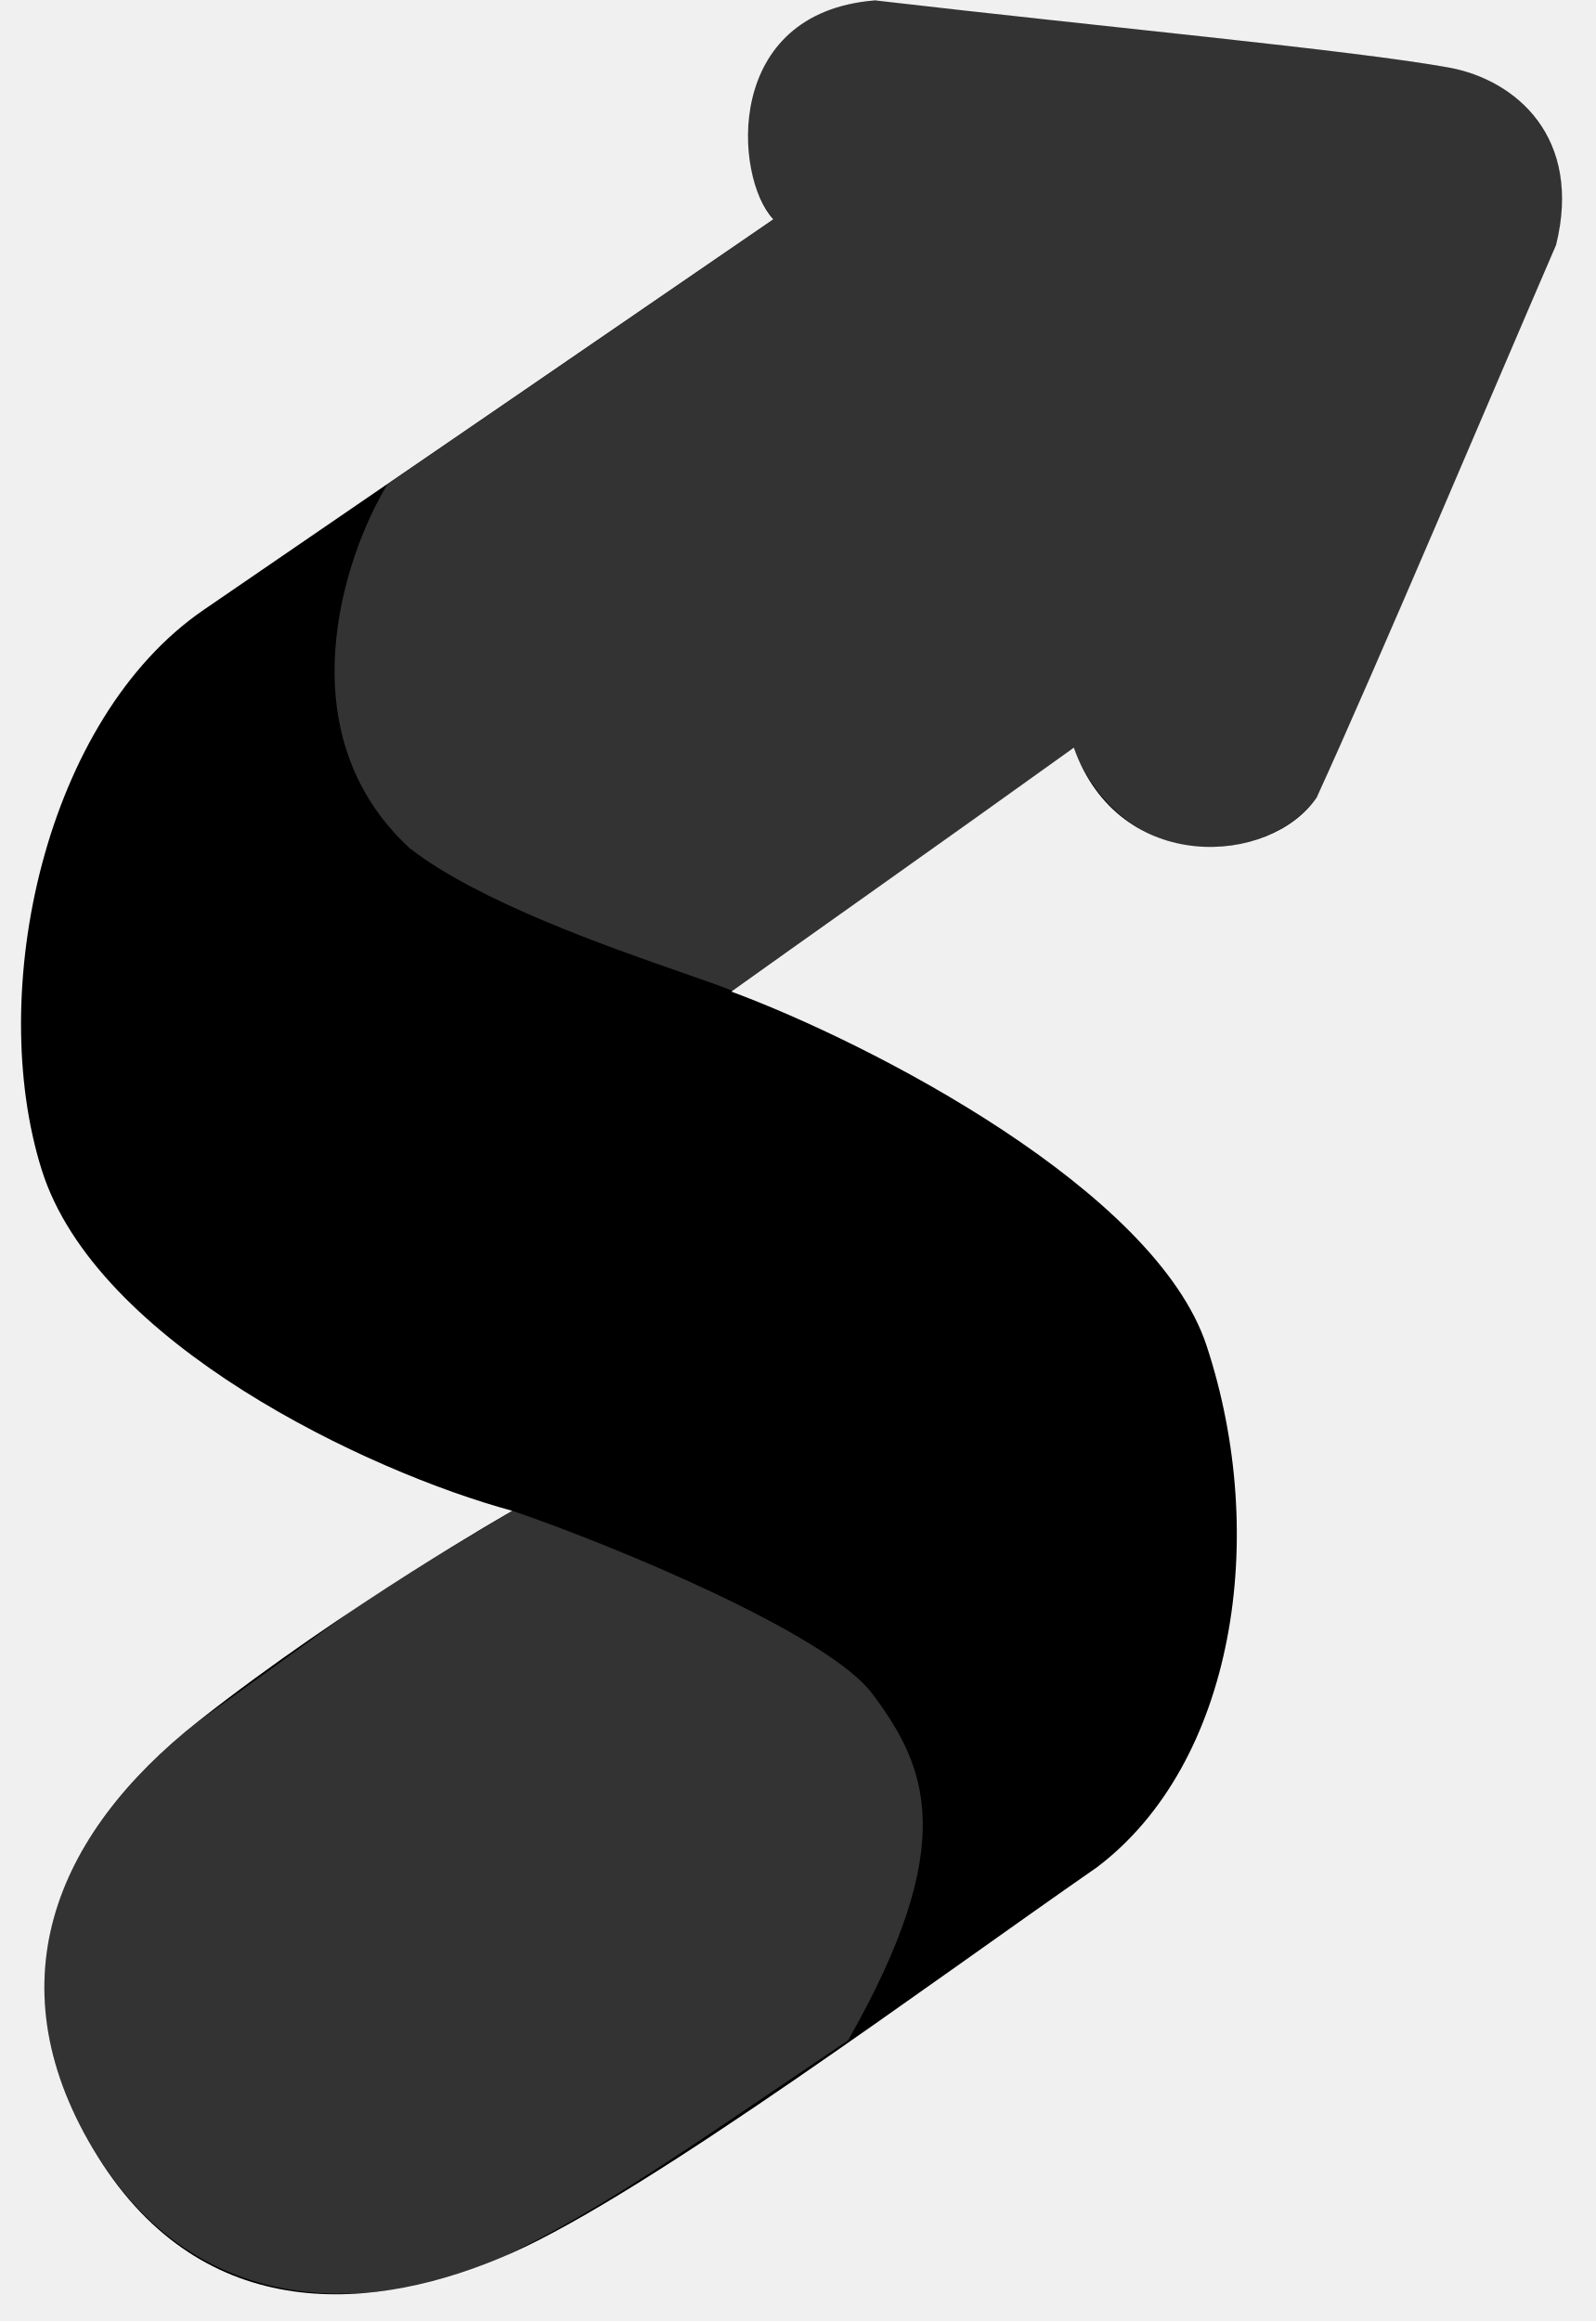
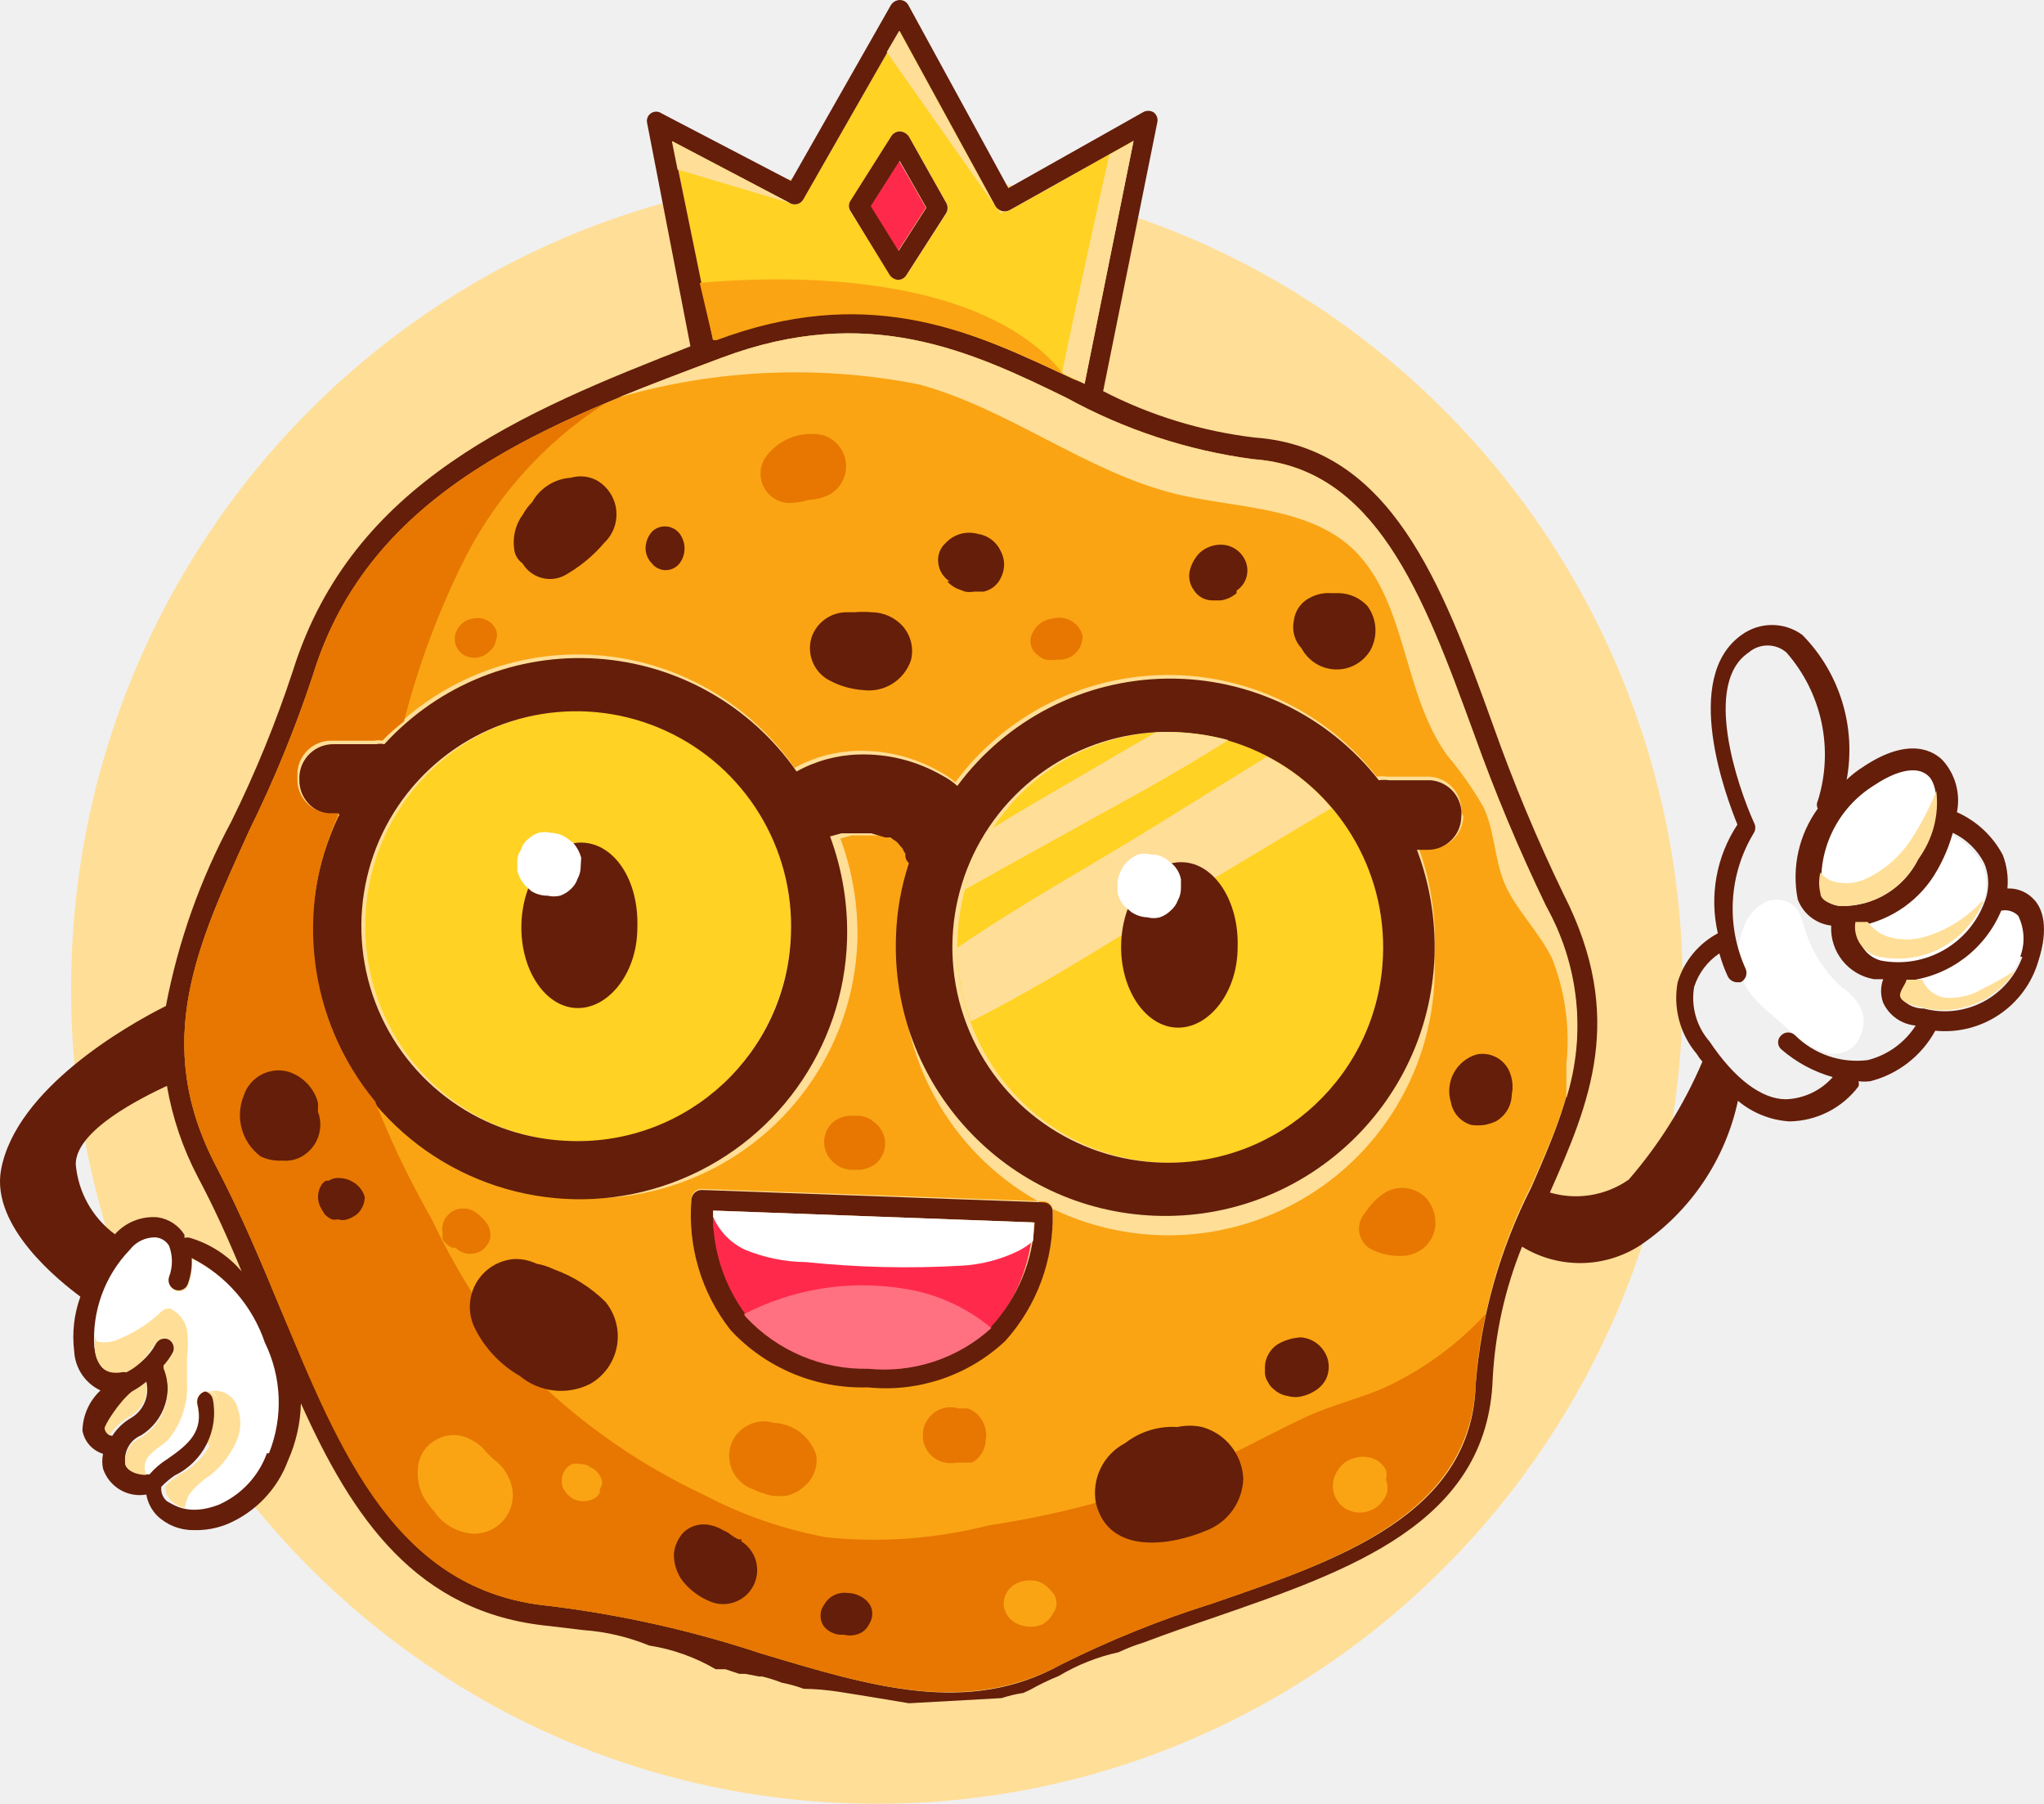
- <svg xmlns="http://www.w3.org/2000/svg" width="22" height="32" viewBox="0 0 55 81" fill="none">
-   <path fill="currentColor" d="M30.198 0.014C24.895 0.426 25.253 6.17 26.643 7.653C22.693 10.365 13.188 16.887 6.769 21.28C1.215 25.082 -0.843 34.606 1.112 40.826C3.01 46.866 12.49 51.361 17.534 52.726C17.534 52.726 11.719 56.027 6.604 60.048C1.488 64.07 -0.623 69.344 3.068 75.262C6.759 81.18 12.725 80.761 17.526 78.623C22.326 76.485 32.168 69.169 37.94 65.163C42.728 61.541 43.967 53.644 41.763 46.964C39.976 41.547 30.097 36.428 25.179 34.606C27.195 33.16 32.493 29.424 37.129 26.091C38.718 30.564 44 30.212 45.61 27.821C47.622 23.433 51.834 13.466 53.958 8.552C54.886 4.81 52.564 2.785 50.223 2.359C46.867 1.75 38.322 0.96 30.198 0.014Z" />
-   <path fill-opacity="0.2" fill="#FFF" d="M26.652 7.656C24.949 5.625 25.324 0.255 30.292 0.011C33.007 0.327 35.78 0.627 38.391 0.909C43.59 1.472 48.145 1.966 50.311 2.375C52.733 2.832 54.886 5.061 53.954 8.611C53.206 10.342 52.208 12.665 51.148 15.128C49.2 19.66 47.046 24.669 45.872 27.345C44.722 29.964 39.111 31.058 37.114 26.095C32.478 29.428 27.288 33.156 25.273 34.603C24.931 34.455 24.307 34.238 23.512 33.961C20.869 33.041 16.331 31.46 13.948 29.597C9.614 25.592 11.626 19.466 13.174 16.904C17.827 13.718 20.742 11.716 23.498 9.822C24.544 9.104 25.566 8.402 26.652 7.656Z" />
-   <path fill-opacity="0.2" fill="#FFF" d="M17.543 52.727C21.224 53.987 28.553 57.051 30.091 59.101C32.013 61.663 33.158 64.34 29.253 71.204C28.595 71.648 27.982 72.063 27.407 72.453C22.195 75.982 20.108 77.395 16.624 79.053C13.585 80.246 6.616 81.71 2.666 74.565C-1.118 67.722 3.238 62.711 6.596 60.065L12.169 56.034L14.836 54.348L17.543 52.727Z" />
+ <svg xmlns="http://www.w3.org/2000/svg" id="Слой_1" data-name="Слой 1" width="39.67" height="35" viewBox="0 0 39.67 35">
+   <defs>
+     <style>
+       .cls-1 {
+         fill: #ffde97;
+       }
+ 
+       .cls-2 {
+         fill: #fff;
+       }
+ 
+       .cls-3 {
+         fill: #faa413;
+       }
+ 
+       .cls-4 {
+         fill: #ff2a4b;
+       }
+ 
+       .cls-5 {
+         fill: #ffd223;
+       }
+ 
+       .cls-6 {
+         fill: #641e0a;
+       }
+ 
+       .cls-7 {
+         fill: #ff7081;
+       }
+ 
+       .cls-8 {
+         fill: #e77700;
+       }
+     </style>
+   </defs>
+   <ellipse class="cls-1" cx="17.02" cy="19.19" rx="15.64" ry="15.81" />
+   <path class="cls-2" d="M34,20a.85.85,0,0,1,.43-.5.53.53,0,0,1,.6.13,1.2,1.2,0,0,1,.15.37,2.5,2.5,0,0,0,.74,1.17,1,1,0,0,1,.38.45.65.65,0,0,1,0,.39.69.69,0,0,1-.16.29.58.58,0,0,1-.62.1A1.8,1.8,0,0,1,34.9,22l-.4-.35a2.49,2.49,0,0,1-.42-.44A1.35,1.35,0,0,1,34,20Z" transform="translate(-0.16 -2)" />
+   <path class="cls-3" d="M17.87,18.57c0-.11,0,0,0,0h0Z" transform="translate(-0.16 -2)" />
+   <polygon class="cls-3" points="17.71 16.59 17.71 16.6 17.71 16.6 17.71 16.59" />
+   <polygon class="cls-4" points="17.97 4.03 17.45 3.12 16.89 4 17.43 4.87 17.97 4.03" />
+   <path class="cls-4" d="M14.64,27.56a3.16,3.16,0,0,0,2.37,1,3.09,3.09,0,0,0,2.39-.79,3.22,3.22,0,0,0,.8-2L14,25.49A3.21,3.21,0,0,0,14.64,27.56Z" transform="translate(-0.16 -2)" />
+   <path class="cls-1" d="M3,28.81a1.73,1.73,0,0,1-.33.17c-.25.2-.56.54-.53.72s.06.1.15.14l0,0a1.07,1.07,0,0,1,.38-.35A.64.64,0,0,0,3,28.81Z" transform="translate(-0.16 -2)" />
+   <path class="cls-2" d="M3.89,26.43a1.26,1.26,0,0,1-.07.49.19.19,0,0,1-.24.13.2.2,0,0,1-.13-.25.85.85,0,0,0,0-.61A.34.34,0,0,0,3.18,26a.61.61,0,0,0-.5.24A2.48,2.48,0,0,0,2,28.16c0,.19.11.43.32.47a.61.61,0,0,0,.19,0,.21.21,0,0,1,.1,0A1.21,1.21,0,0,0,3.19,28,.19.19,0,0,1,3.45,28a.2.2,0,0,1,.07.27,1.31,1.31,0,0,1-.19.27h0a1.09,1.09,0,0,1-.43,1.35.51.51,0,0,0-.31.53c.05.16.22.24.47.23a1.52,1.52,0,0,1,.35-.3c.42-.29.71-.54.58-1.07A.21.21,0,0,1,4.14,29a.2.2,0,0,1,.23.15,1.35,1.35,0,0,1-.74,1.48,1.69,1.69,0,0,0-.26.22.32.32,0,0,0,.11.28c.09.09.38.29,1,.07a1.74,1.74,0,0,0,.94-1,2.65,2.65,0,0,0-.08-2.15A2.88,2.88,0,0,0,3.89,26.43Z" transform="translate(-0.16 -2)" />
+   <path class="cls-2" d="M35.52,19.33c0,.13.18.22.38.25a1.64,1.64,0,0,0,1.49-.91c.45-.69.46-1.35.21-1.6s-.59-.15-1.07.17A2.17,2.17,0,0,0,35.52,19.33Z" transform="translate(-0.16 -2)" />
+   <path class="cls-5" d="M21,9.36l.18.09.95-4.71L19.75,6.09A.21.21,0,0,1,19.48,6L17.62,2.6,15.75,5.87a.19.19,0,0,1-.26.07l-2.28-1.2L14,8.6l.07,0C17,7.45,19.06,8.42,21,9.36ZM16.67,5.89l.79-1.25a.2.2,0,0,1,.17-.09.23.23,0,0,1,.17.1l.73,1.28a.2.2,0,0,1,0,.21l-.77,1.2a.19.19,0,0,1-.16.09h0a.22.22,0,0,1-.16-.09L16.66,6.1A.18.18,0,0,1,16.67,5.89Z" transform="translate(-0.16 -2)" />
+   <path class="cls-2" d="M39,19.63h0s0,0,0,0a2.24,2.24,0,0,1-1.84,1.39h0c0,.07-.15.23-.12.33s.19.17.42.21a1.6,1.6,0,0,0,1.91-1,1,1,0,0,0,0-.83A.36.36,0,0,0,39,19.63Z" transform="translate(-0.16 -2)" />
+   <path class="cls-3" d="M30.16,19.57a33.85,33.85,0,0,1-1.39-3.32c-1-2.77-1.93-5.17-4.29-5.34a10.36,10.36,0,0,1-3.62-1.19C19,8.81,17,7.88,14.17,8.94c-3.36,1.26-6.83,2.55-7.94,6.17a23.47,23.47,0,0,1-1.23,3c-1,2.21-1.92,4.11-.63,6.55.46.88.86,1.83,1.24,2.75,1.16,2.81,2.25,5.46,5.2,5.75a21.32,21.32,0,0,1,4.11.92c2.16.65,4,1.2,5.83.22a19.77,19.77,0,0,1,2.92-1.18c2.48-.85,5-1.73,5.13-4.25A10.15,10.15,0,0,1,29.88,25C30.64,23.3,31.29,21.8,30.16,19.57ZM19.67,28a3.39,3.39,0,0,1-2.67.9,3.48,3.48,0,0,1-2.66-1.11,3.61,3.61,0,0,1-.76-2.54.2.2,0,0,1,.2-.18l6.63.24a.18.18,0,0,1,.18.19A3.59,3.59,0,0,1,19.67,28Zm8.89-10.16a.65.65,0,0,1-.67.63H27.7A5.32,5.32,0,0,1,28,20.57,5.17,5.17,0,1,1,17.7,20.2,5,5,0,0,1,18,18.79c0-.07-.05-.13-.07-.19h0a.28.28,0,0,1-.05-.09v0l-.11-.13,0,0-.13-.09,0,0-.1,0-.27-.08-.12,0h0l-.27,0h-.19l-.22.06,0,0h0a5.34,5.34,0,0,1,.33,2,5.18,5.18,0,1,1-9.85-2.43H6.55a.66.66,0,0,1-.62-.68V17a.66.66,0,0,1,.67-.63l.82,0a.41.41,0,0,1,.16,0,5.13,5.13,0,0,1,8,.53,2.64,2.64,0,0,1,1.21-.33,3.06,3.06,0,0,1,1.62.41,1.37,1.37,0,0,1,.29.2,5.14,5.14,0,0,1,8.18-.11.68.68,0,0,1,.2,0l.81,0a.65.65,0,0,1,.63.68Z" transform="translate(-0.16 -2)" />
+   <path class="cls-2" d="M36.19,20a.59.59,0,0,0,.44.67,1.79,1.79,0,0,0,2-1.12,1,1,0,0,0,0-.77,1.31,1.31,0,0,0-.61-.59,3.14,3.14,0,0,1-.34.72A2.19,2.19,0,0,1,36.19,20Z" transform="translate(-0.16 -2)" />
+   <polygon class="cls-6" points="17.71 16.59 17.71 16.6 17.71 16.59 17.71 16.59" />
+   <ellipse class="cls-5" cx="11.22" cy="17.97" rx="4.13" ry="4.18" />
+   <ellipse class="cls-5" cx="22.71" cy="18.38" rx="4.13" ry="4.18" />
+   <path class="cls-6" d="M39.65,19.47a.66.66,0,0,0-.53-.23,1.43,1.43,0,0,0-.09-.65,1.86,1.86,0,0,0-.89-.83,1.16,1.16,0,0,0-.27-1c-.16-.17-.64-.49-1.55.12a2,2,0,0,0-.32.25,3.18,3.18,0,0,0-.86-2.81,1,1,0,0,0-1.18,0c-1.17.83-.3,3.14-.08,3.68a2.72,2.72,0,0,0-.38,2.11,1.6,1.6,0,0,0-.78.95,1.68,1.68,0,0,0,.37,1.39,1,1,0,0,0,.11.15,8.69,8.69,0,0,1-1.43,2.29,1.79,1.79,0,0,1-1.53.25c.77-1.74,1.48-3.4.27-5.78a32,32,0,0,1-1.37-3.28c-1-2.78-2-5.4-4.63-5.59a8.64,8.64,0,0,1-2.94-.9l1.05-5.21a.19.19,0,0,0-.07-.2.2.2,0,0,0-.21,0L19.73,5.65,17.79,2.1a.19.19,0,0,0-.17-.1.21.21,0,0,0-.17.1L15.51,5.51,13,4.2a.18.18,0,0,0-.21,0,.18.18,0,0,0-.07.19l.84,4.33C10.28,10,7,11.36,5.85,15a22.28,22.28,0,0,1-1.2,2.94,12.53,12.53,0,0,0-1.27,3.58c-.74.37-2.91,1.6-3.2,3.18-.2,1.11,1.15,2.17,1.54,2.46a2.29,2.29,0,0,0-.12,1.06.89.89,0,0,0,.51.76,1.1,1.1,0,0,0-.35.78.58.58,0,0,0,.4.45h0a.7.7,0,0,0,0,.29A.75.75,0,0,0,3,31H3a.77.77,0,0,0,.21.41,1,1,0,0,0,.7.28,1.61,1.61,0,0,0,.67-.12,2.15,2.15,0,0,0,1.17-1.23A2.9,2.9,0,0,0,6,29.23c1,2.23,2.25,4.07,4.81,4.32l.67.08a4.15,4.15,0,0,1,1.28.3,3.66,3.66,0,0,1,1.29.46l.19,0h0l.27.09.12,0h0l.26.05h0l.06,0a2.78,2.78,0,0,1,.38.12l0,0a2.7,2.7,0,0,1,.43.12c.46,0,.92.1,1.38.17l.66.11,1.8-.1a2.58,2.58,0,0,1,.42-.1l.13-.06a4.83,4.83,0,0,1,.56-.27,3.86,3.86,0,0,1,1.16-.46,3.56,3.56,0,0,1,.49-.19c.45-.17.91-.33,1.38-.49,2.6-.9,5.29-1.82,5.39-4.62a7.93,7.93,0,0,1,.57-2.57A2.15,2.15,0,0,0,32,26.16a4.53,4.53,0,0,0,1.89-2.8,1.73,1.73,0,0,0,1,.4h0a1.71,1.71,0,0,0,1.34-.68.18.18,0,0,0,0-.1.91.91,0,0,0,.23,0A2,2,0,0,0,37.72,22v0h0a1.89,1.89,0,0,0,2-1.35C39.93,20,39.8,19.64,39.65,19.47ZM13.21,4.74l2.28,1.2a.19.19,0,0,0,.26-.07L17.62,2.6,19.48,6a.21.21,0,0,0,.27.08l2.41-1.35-.95,4.71L21,9.36c-2-.94-4-1.91-7-.79L14,8.6ZM1.63,24.59c0-.66,1.28-1.29,1.77-1.52A6,6,0,0,0,4,24.84c.31.58.59,1.2.85,1.83a2.1,2.1,0,0,0-1-.65.2.2,0,0,0-.11,0l0-.06a.74.74,0,0,0-.52-.34,1,1,0,0,0-.83.33A1.89,1.89,0,0,1,1.63,24.59Zm.71,5.27,0,0c-.09,0-.14-.08-.15-.14s.28-.52.53-.72A1.73,1.73,0,0,0,3,28.81a.64.64,0,0,1-.29.7A1.07,1.07,0,0,0,2.34,29.86Zm3,.34a1.74,1.74,0,0,1-.94,1c-.58.22-.87,0-1-.07a.32.32,0,0,1-.11-.28,1.69,1.69,0,0,1,.26-.22,1.35,1.35,0,0,0,.74-1.48A.2.2,0,0,0,4.14,29a.21.21,0,0,0-.15.24c.13.53-.16.78-.58,1.07a1.52,1.52,0,0,0-.35.3c-.25,0-.42-.07-.47-.23a.51.51,0,0,1,.31-.53,1.09,1.09,0,0,0,.43-1.35h0a1.31,1.31,0,0,0,.19-.27A.2.2,0,0,0,3.45,28a.19.19,0,0,0-.26.07,1.21,1.21,0,0,1-.59.54.21.21,0,0,0-.1,0,.61.61,0,0,1-.19,0c-.21,0-.29-.28-.32-.47a2.48,2.48,0,0,1,.69-1.89.61.61,0,0,1,.5-.24.34.34,0,0,1,.26.16.85.85,0,0,1,0,.61.2.2,0,0,0,.13.25.19.19,0,0,0,.24-.13,1.26,1.26,0,0,0,.07-.49A2.88,2.88,0,0,1,5.3,28.05,2.65,2.65,0,0,1,5.38,30.2ZM28.8,28.87c-.08,2.52-2.65,3.4-5.13,4.25a19.77,19.77,0,0,0-2.92,1.18c-1.8,1-3.67.43-5.83-.22a21.32,21.32,0,0,0-4.11-.92c-2.95-.29-4-2.94-5.2-5.75-.38-.92-.78-1.87-1.24-2.75C3.08,22.22,4,20.32,5,18.11a23.47,23.47,0,0,0,1.23-3c1.11-3.62,4.58-4.91,7.94-6.17C17,7.88,19,8.81,20.86,9.72a10.36,10.36,0,0,0,3.62,1.19c2.36.17,3.25,2.57,4.29,5.34a33.85,33.85,0,0,0,1.39,3.32c1.13,2.23.48,3.73-.28,5.47A10.15,10.15,0,0,0,28.8,28.87Zm9.26-10.71a1.31,1.31,0,0,1,.61.59,1,1,0,0,1,0,.77,1.79,1.79,0,0,1-2,1.12.59.59,0,0,1-.44-.67,2.19,2.19,0,0,0,1.53-1.09A3.14,3.14,0,0,0,38.06,18.16Zm-1.53-.92c.48-.32.87-.38,1.07-.17s.24.91-.21,1.6a1.64,1.64,0,0,1-1.49.91c-.2,0-.35-.12-.38-.25A2.17,2.17,0,0,1,36.53,17.24Zm-.12,5.33A1.7,1.7,0,0,1,35,22.09a.19.19,0,0,0-.27,0,.18.18,0,0,0,0,.27,2.6,2.6,0,0,0,1,.54,1.27,1.27,0,0,1-.91.43h0c-.47,0-1-.4-1.48-1.12a1.28,1.28,0,0,1-.3-1.06,1.23,1.23,0,0,1,.49-.65,2.82,2.82,0,0,0,.16.44.21.21,0,0,0,.17.12l.08,0a.2.2,0,0,0,.1-.26,2.83,2.83,0,0,1,.16-2.64.2.2,0,0,0,0-.2c-.32-.71-1-2.7-.1-3.3a.56.56,0,0,1,.73,0,3,3,0,0,1,.61,2.88.16.16,0,0,0,0,.15,2.26,2.26,0,0,0-.39,1.76.79.79,0,0,0,.65.51A1,1,0,0,0,36.53,21l.18,0a.65.65,0,0,0,0,.46.77.77,0,0,0,.63.44A1.56,1.56,0,0,1,36.41,22.57Zm3-2a1.6,1.6,0,0,1-1.91,1c-.23,0-.39-.12-.42-.21s.07-.26.12-.33h0A2.24,2.24,0,0,0,39,19.67s0,0,0,0h0a.36.36,0,0,1,.33.1A1,1,0,0,1,39.37,20.56Z" transform="translate(-0.16 -2)" />
+   <path class="cls-6" d="M20.41,25.33l-6.63-.24a.2.2,0,0,0-.2.18,3.61,3.61,0,0,0,.76,2.54A3.48,3.48,0,0,0,17,28.92a3.39,3.39,0,0,0,2.67-.9,3.59,3.59,0,0,0,.92-2.5A.18.18,0,0,0,20.41,25.33Zm-1,2.41a3.09,3.09,0,0,1-2.39.79,3.16,3.16,0,0,1-2.37-1A3.21,3.21,0,0,1,14,25.49l6.24.23A3.22,3.22,0,0,1,19.4,27.74Z" transform="translate(-0.16 -2)" />
+   <path class="cls-6" d="M17.43,7.34a.22.22,0,0,0,.16.09h0a.19.19,0,0,0,.16-.09l.77-1.2a.2.2,0,0,0,0-.21L17.8,4.65a.23.23,0,0,0-.17-.1.2.2,0,0,0-.17.09l-.79,1.25a.18.18,0,0,0,0,.21Zm.19-2.22.52.91-.54.84L17.06,6Z" transform="translate(-0.16 -2)" />
+   <path class="cls-6" d="M27.93,17.14l-.81,0a.68.68,0,0,0-.2,0,5.14,5.14,0,0,0-8.18.11,1.37,1.37,0,0,0-.29-.2,3.06,3.06,0,0,0-1.62-.41,2.64,2.64,0,0,0-1.21.33,5.13,5.13,0,0,0-8-.53.41.41,0,0,0-.16,0l-.82,0a.66.66,0,0,0-.67.63v.05a.66.66,0,0,0,.62.68h.16a5.19,5.19,0,1,0,9.85,2.43,5.34,5.34,0,0,0-.33-2h0l0,0,.22-.06h.19l.27,0h0l.12,0,.27.08.1,0,0,0,.13.09,0,0,.11.13v0a.28.28,0,0,0,.05.09s0-.13,0,0v0h0c0,.06,0,.12.07.19a5,5,0,0,0-.25,1.41A5.17,5.17,0,1,0,28,20.57a5.32,5.32,0,0,0-.34-2.08h.19a.65.65,0,0,0,.67-.63v0A.65.65,0,0,0,27.93,17.14Zm-16.69,7a4.17,4.17,0,1,1,4.27-4A4.14,4.14,0,0,1,11.24,24.14Zm11.49.42a4.18,4.18,0,1,1,4.27-4A4.17,4.17,0,0,1,22.73,24.56Z" transform="translate(-0.16 -2)" />
+   <path class="cls-7" d="M14.64,27.56a3.16,3.16,0,0,0,2.37,1,3.09,3.09,0,0,0,2.39-.79h0A3.46,3.46,0,0,0,17.67,27a5,5,0,0,0-3.07.5A.21.21,0,0,0,14.64,27.56Z" transform="translate(-0.16 -2)" />
+   <path class="cls-2" d="M14,25.61a1.25,1.25,0,0,0,.62.64,3.2,3.2,0,0,0,1.19.24,18.7,18.7,0,0,0,3,.07,2.86,2.86,0,0,0,1.12-.29,1.38,1.38,0,0,0,.28-.19,1.86,1.86,0,0,0,0-.36L14,25.49Z" transform="translate(-0.16 -2)" />
+   <path class="cls-1" d="M37.39,18.67a1.84,1.84,0,0,0,.35-1.32,5.36,5.36,0,0,1-.44.86,2.12,2.12,0,0,1-.9.83.92.92,0,0,1-.67.06.51.51,0,0,1-.24-.17.84.84,0,0,0,0,.4c0,.13.18.22.38.25A1.64,1.64,0,0,0,37.39,18.67Z" transform="translate(-0.16 -2)" />
+   <path class="cls-1" d="M38.64,19.52s0,0,0-.05a2.45,2.45,0,0,1-1.13.71,1.24,1.24,0,0,1-.69,0,.76.76,0,0,1-.41-.29l-.24,0a.59.59,0,0,0,.44.67A1.79,1.79,0,0,0,38.64,19.52Z" transform="translate(-0.16 -2)" />
+   <path class="cls-1" d="M39.27,20.83a5.45,5.45,0,0,1-.62.35,1.24,1.24,0,0,1-.74.18.57.57,0,0,1-.44-.35l-.31,0h0c0,.07-.15.23-.12.33s.19.17.42.21A1.66,1.66,0,0,0,39.27,20.83Z" transform="translate(-0.16 -2)" />
+   <path class="cls-1" d="M3,30.62a.34.34,0,0,1,.08-.4c.1-.11.24-.18.35-.29a1.61,1.61,0,0,0,.36-1.1l0-.48a2,2,0,0,0,0-.54.59.59,0,0,0-.31-.41.12.12,0,0,0-.1,0,.21.21,0,0,0-.1.06,2.57,2.57,0,0,1-.76.5.68.68,0,0,1-.48.07A.42.42,0,0,1,2,27.92a1.94,1.94,0,0,0,0,.24c0,.19.11.43.32.47a.61.61,0,0,0,.19,0,.21.21,0,0,1,.1,0A1.21,1.21,0,0,0,3.19,28,.19.19,0,0,1,3.45,28a.2.2,0,0,1,.07.27,1.31,1.31,0,0,1-.19.27h0a1.09,1.09,0,0,1-.43,1.35.51.51,0,0,0-.31.53C2.63,30.54,2.8,30.62,3,30.62Z" transform="translate(-0.16 -2)" />
+   <path class="cls-1" d="M4.23,29a.17.17,0,0,1,.14.14,1.35,1.35,0,0,1-.74,1.48,1.69,1.69,0,0,0-.26.22.32.32,0,0,0,.11.28.55.55,0,0,0,.27.14A.72.72,0,0,1,3.83,31a1.7,1.7,0,0,1,.42-.38,1.75,1.75,0,0,0,.53-.73.85.85,0,0,0,0-.54A.45.45,0,0,0,4.23,29Z" transform="translate(-0.16 -2)" />
+   <path class="cls-8" d="M27,28.94c-.47.2-1,.33-1.44.53s-1.14.57-1.71.85a18.47,18.47,0,0,1-4.51,1.28,9,9,0,0,1-3.14.23A8.4,8.4,0,0,1,13.81,31a12,12,0,0,1-3.27-2.26,13.93,13.93,0,0,1-2-3.08,17.83,17.83,0,0,1-1.1-2.29,5.25,5.25,0,0,1-.7-5.59H6.55a.66.66,0,0,1-.62-.68V17a.66.66,0,0,1,.67-.63l.82,0a.41.41,0,0,1,.16,0A4.26,4.26,0,0,1,8,16a15.82,15.82,0,0,1,1.1-3A7.77,7.77,0,0,1,11.9,9.83c-2.54,1.07-4.82,2.48-5.67,5.28a23.47,23.47,0,0,1-1.23,3c-1,2.21-1.92,4.11-.63,6.55.46.88.86,1.83,1.24,2.75,1.16,2.81,2.25,5.46,5.2,5.75a21.32,21.32,0,0,1,4.11.92c2.16.65,4,1.2,5.83.22a19.77,19.77,0,0,1,2.92-1.18c2.48-.85,5-1.73,5.13-4.25A7.41,7.41,0,0,1,29,27.49,6.24,6.24,0,0,1,27,28.94Z" transform="translate(-0.16 -2)" />
+   <path class="cls-6" d="M11.91,27.26a2.76,2.76,0,0,0-1-.63,1.35,1.35,0,0,0-.34-.11.94.94,0,0,0-.42-.09.93.93,0,0,0-.76,1.37,2.19,2.19,0,0,0,.86.9,1.25,1.25,0,0,0,1.37.15A1.06,1.06,0,0,0,11.91,27.26Z" transform="translate(-0.16 -2)" />
+   <path class="cls-6" d="M14.55,31.87l-.06,0a1.13,1.13,0,0,1-.2-.13l-.1-.05a.8.8,0,0,0-.34-.11.57.57,0,0,0-.42.15.71.71,0,0,0-.19.41.84.84,0,0,0,.26.64,1.3,1.3,0,0,0,.51.32.66.66,0,0,0,.54-1.19Z" transform="translate(-0.16 -2)" />
+   <path class="cls-6" d="M23.49,29.69a1.12,1.12,0,0,0-.48,0h0A1.49,1.49,0,0,0,22,30a1.09,1.09,0,0,0-.57,1.17c.25,1,1.43.83,2.14.53a1.12,1.12,0,0,0,.72-1A1.09,1.09,0,0,0,23.49,29.69Z" transform="translate(-0.16 -2)" />
+   <path class="cls-6" d="M25.93,28.38a.59.59,0,0,0-.52-.43,1,1,0,0,0-.41.11.54.54,0,0,0-.29.47v.1a.33.33,0,0,0,.06.19.38.38,0,0,0,.08.11h0l.07.06h0a.51.51,0,0,0,.24.1.53.53,0,0,0,.28,0h0a.73.73,0,0,0,.22-.09.58.58,0,0,0,.24-.25A.56.56,0,0,0,25.93,28.38Z" transform="translate(-0.16 -2)" />
+   <path class="cls-6" d="M17.06,33.17a.45.45,0,0,0-.21-.2.53.53,0,0,0-.24-.06.45.45,0,0,0-.45.22.36.36,0,0,0,0,.44.46.46,0,0,0,.29.15h-.06l.15,0a.45.45,0,0,0,.23,0,.37.37,0,0,0,.26-.21A.36.36,0,0,0,17.06,33.17Z" transform="translate(-0.16 -2)" />
+   <path class="cls-6" d="M6.33,23.57a1.1,1.1,0,0,0,0-.18.87.87,0,0,0-.56-.59.71.71,0,0,0-.88.46,1,1,0,0,0,.33,1.18.85.85,0,0,0,.42.08A.64.64,0,0,0,6,24.45.71.71,0,0,0,6.33,23.57Z" transform="translate(-0.16 -2)" />
+   <path class="cls-6" d="M7,24.93a.48.48,0,0,0-.24-.07.34.34,0,0,0-.22.05l-.05,0a.23.23,0,0,0-.09.08l0,0a.44.44,0,0,0,0,.47l0,0,.06.1a.45.45,0,0,0,.14.1.27.27,0,0,0,.12,0,.28.28,0,0,0,.18,0,.56.56,0,0,0,.2-.11.47.47,0,0,0,.14-.32v0A.49.49,0,0,0,7,24.93Z" transform="translate(-0.16 -2)" />
+   <path class="cls-6" d="M11.74,11.32a.67.67,0,0,0-.5-.05.93.93,0,0,0-.75.47,1.08,1.08,0,0,0-.18.24.91.91,0,0,0-.17.68.38.38,0,0,0,.16.27.62.62,0,0,0,.81.24,2.81,2.81,0,0,0,.78-.64A.76.76,0,0,0,11.74,11.32Z" transform="translate(-0.16 -2)" />
+   <path class="cls-6" d="M13.38,12.4a.36.36,0,0,0-.56-.09.49.49,0,0,0-.13.31.41.41,0,0,0,.12.31.34.34,0,0,0,.54,0A.48.48,0,0,0,13.38,12.4Z" transform="translate(-0.16 -2)" />
+   <path class="cls-6" d="M24.31,12.84a.52.52,0,0,0-.42-.27.61.61,0,0,0-.45.16.75.75,0,0,0-.18.31.46.46,0,0,0,.07.41.42.42,0,0,0,.36.2h.16a.59.59,0,0,0,.31-.14l0,0h0l0-.05,0,0h0a.05.05,0,0,0,0,0A.47.47,0,0,0,24.31,12.84Z" transform="translate(-0.16 -2)" />
+   <path class="cls-6" d="M26.7,13.76a.78.78,0,0,0-.53-.25H26a.76.76,0,0,0-.42.09.57.57,0,0,0-.31.45.6.6,0,0,0,.15.53l0,0a.08.08,0,0,0,0,0,.79.79,0,0,0,.36.34.78.78,0,0,0,.5.05.77.77,0,0,0,.47-.34A.8.8,0,0,0,26.7,13.76Z" transform="translate(-0.16 -2)" />
+   <path class="cls-6" d="M17.68,14.15a.82.82,0,0,0-.6-.27,2,2,0,0,0-.34,0h-.15a.72.72,0,0,0-.68.49.71.71,0,0,0,.29.8,1.6,1.6,0,0,0,.71.22.86.86,0,0,0,.93-.58A.73.73,0,0,0,17.68,14.15Z" transform="translate(-0.16 -2)" />
+   <path class="cls-6" d="M19.58,12.69a.58.58,0,0,0-.44-.33.65.65,0,0,0-.34,0,.62.62,0,0,0-.28.17.44.44,0,0,0-.15.39.48.48,0,0,0,.22.36l-.05,0a.67.67,0,0,0,.19.14l.16.06h0a.47.47,0,0,0,.17,0l.19,0a.48.48,0,0,0,.34-.28A.55.55,0,0,0,19.58,12.69Z" transform="translate(-0.16 -2)" />
+   <path class="cls-6" d="M29.45,22.78a.57.57,0,0,0-.63-.32.74.74,0,0,0-.5.93.56.56,0,0,0,.4.44,1.05,1.05,0,0,0,.24,0,1,1,0,0,0,.23-.07.61.61,0,0,0,.31-.52A.75.75,0,0,0,29.45,22.78Z" transform="translate(-0.16 -2)" />
+   <path class="cls-1" d="M30.16,19.57a33.85,33.85,0,0,1-1.39-3.32c-1-2.77-1.93-5.17-4.29-5.34a10.36,10.36,0,0,1-3.62-1.19C19,8.81,17,7.88,14.17,8.94c-.67.25-1.33.5-2,.77A12.37,12.37,0,0,1,18,9.46c1.76.48,3.26,1.71,5,2.13,1.15.27,2.46.24,3.35,1,1.13,1,1,2.83,1.9,4.07a6.81,6.81,0,0,1,.7,1c.22.46.21,1,.41,1.48s.66.93.92,1.45a4.35,4.35,0,0,1,.28,2.06c0,.22,0,.44,0,.66A4.73,4.73,0,0,0,30.16,19.57Z" transform="translate(-0.16 -2)" />
+   <g>
+     <path class="cls-8" d="M16,30.23a.9.9,0,0,0-.82-.62.65.65,0,0,0-.51.05.67.67,0,0,0-.33.39.69.69,0,0,0,.44.85s.24.11,0,0a1.82,1.82,0,0,0,.35.12,1.07,1.07,0,0,0,.31,0,.76.76,0,0,0,.32-.17A.66.66,0,0,0,16,30.23Z" transform="translate(-0.16 -2)" />
+     <path class="cls-8" d="M15.23,31h0l-.09,0Z" transform="translate(-0.16 -2)" />
+     <path class="cls-8" d="M15.23,31h0Z" transform="translate(-0.16 -2)" />
+   </g>
+   <path class="cls-8" d="M19.23,29.58a.51.51,0,0,0-.29-.25l-.17,0a.54.54,0,0,0-.7.5.55.55,0,0,0,.14.39.56.56,0,0,0,.52.16l.17,0,.12,0a.44.44,0,0,0,.15-.12.5.5,0,0,0,.12-.31A.54.54,0,0,0,19.23,29.58Z" transform="translate(-0.16 -2)" />
+   <path class="cls-8" d="M27.85,25.26a.65.65,0,0,0-.79-.13,1.24,1.24,0,0,0-.34.31l-.11.15a.46.46,0,0,0,.14.64,1.23,1.23,0,0,0,.6.14.69.69,0,0,0,.47-.18.65.65,0,0,0,.2-.45A.74.74,0,0,0,27.85,25.26Z" transform="translate(-0.16 -2)" />
+   <path class="cls-8" d="M16.12,10.44A1.09,1.09,0,0,0,15,10.9a.57.57,0,0,0,.45.86,1.4,1.4,0,0,0,.41-.06s.19,0,0,0a1,1,0,0,0,.41-.11A.63.63,0,0,0,16.12,10.44Z" transform="translate(-0.16 -2)" />
+   <g>
+     <path class="cls-8" d="M9.8,14.4h0S9.8,14.42,9.8,14.4Z" transform="translate(-0.16 -2)" />
+     <path class="cls-8" d="M9.8,14.4h0C9.81,14.31,9.81,14.37,9.8,14.4Z" transform="translate(-0.16 -2)" />
+     <path class="cls-8" d="M9.77,14.19a.3.3,0,0,0-.12-.13A.36.36,0,0,0,9.36,14,.41.41,0,0,0,9,14.3a.36.36,0,0,0,.23.44.42.42,0,0,0,.27,0,.45.45,0,0,0,.17-.11.37.37,0,0,0,.12-.22v0A.25.25,0,0,0,9.77,14.19Z" transform="translate(-0.16 -2)" />
+   </g>
+   <path class="cls-8" d="M21.17,14.33A.47.47,0,0,0,20.6,14a.49.49,0,0,0-.4.28.33.33,0,0,0,.1.43h0a.38.38,0,0,0,.15.09.91.91,0,0,0,.23,0A.45.45,0,0,0,21.17,14.33Z" transform="translate(-0.16 -2)" />
+   <path class="cls-8" d="M17.17,23.81l-.1-.08a.47.47,0,0,0-.26-.08H16.7a.54.54,0,0,0-.4.15.52.52,0,0,0,0,.72.55.55,0,0,0,.39.18h.12a.57.57,0,0,0,.37-.14.54.54,0,0,0,.16-.36A.53.53,0,0,0,17.17,23.81Z" transform="translate(-0.16 -2)" />
+   <path class="cls-8" d="M9.63,25.77a.88.88,0,0,0-.23-.24.41.41,0,0,0-.24-.08.39.39,0,0,0-.3.12.38.38,0,0,0-.11.35.93.93,0,0,0,0,.13.46.46,0,0,0,.18.16H9l0,0v0a.4.4,0,0,0,.28.12.44.44,0,0,0,.24-.07.47.47,0,0,0,.15-.21A.42.42,0,0,0,9.63,25.77Z" transform="translate(-0.16 -2)" />
+   <path class="cls-3" d="M10.09,30.83a.91.91,0,0,0-.28-.46l-.09-.07-.12-.12a.83.83,0,0,0-.29-.24.68.68,0,0,0-.69,0,.67.67,0,0,0-.35.57,1,1,0,0,0,.09.5,1.73,1.73,0,0,0,.22.31,1,1,0,0,0,.77.44.75.75,0,0,0,.59-.27A.74.74,0,0,0,10.09,30.83Z" transform="translate(-0.16 -2)" />
+   <path class="cls-3" d="M11.85,30.77a.39.39,0,0,0-.23-.3.28.28,0,0,0-.18-.06.37.37,0,0,0-.18,0,.34.34,0,0,0-.18.21h0a.4.4,0,0,0,0,.24.49.49,0,0,0,.14.18.4.4,0,0,0,.38.07.29.29,0,0,0,.2-.14l0-.07A.37.37,0,0,0,11.85,30.77Z" transform="translate(-0.16 -2)" />
+   <path class="cls-3" d="M20.57,32.88a.6.6,0,0,0-.25-.19.6.6,0,0,0-.46.05.44.44,0,0,0-.22.41.45.45,0,0,0,.29.37.61.61,0,0,0,.46,0,.5.5,0,0,0,.21-.22A.32.32,0,0,0,20.57,32.88Z" transform="translate(-0.16 -2)" />
+   <path class="cls-3" d="M27.06,30.71a.37.37,0,0,0,0-.18.44.44,0,0,0-.29-.24.58.58,0,0,0-.32,0,.56.56,0,0,0-.24.13,1.13,1.13,0,0,0-.1.13.52.52,0,0,0,.41.8.56.56,0,0,0,.41-.15.55.55,0,0,0,.15-.24l0,0A.44.44,0,0,0,27.06,30.71Z" transform="translate(-0.16 -2)" />
+   <g>
+     <path class="cls-1" d="M18.89,19.26l.93-.52,2.6-1.44c.53-.3,1.06-.61,1.58-.94a4.55,4.55,0,0,0-1-.15,2.81,2.81,0,0,0-.41,0l-.88.51c-.77.46-1.55.89-2.32,1.37A4.51,4.51,0,0,0,18.89,19.26Z" transform="translate(-0.16 -2)" />
+     <path class="cls-1" d="M23.41,19.23,26,17.68a4.06,4.06,0,0,0-1.25-1L22.62,18c-1.27.79-2.63,1.53-3.88,2.39A4.2,4.2,0,0,0,19,21.82C20.52,21.06,22,20.09,23.41,19.23Z" transform="translate(-0.16 -2)" />
+   </g>
+   <path class="cls-6" d="M12.53,20c0,.88-.56,1.58-1.18,1.56s-1.1-.76-1.07-1.64.56-1.59,1.18-1.57S12.56,19.07,12.53,20Z" transform="translate(-0.16 -2)" />
+   <path class="cls-6" d="M24.18,20.38c0,.88-.56,1.58-1.18,1.56s-1.11-.76-1.08-1.64.57-1.59,1.19-1.57S24.21,19.49,24.18,20.38Z" transform="translate(-0.16 -2)" />
+   <path class="cls-2" d="M11.44,18.64a.76.76,0,0,0-.15-.28l-.13-.1a.57.57,0,0,0-.31-.1.49.49,0,0,0-.24,0,.57.57,0,0,0-.21.13.39.39,0,0,0-.13.2.4.4,0,0,0-.07.24l0,.17a.69.69,0,0,0,.15.28l.12.11a.59.59,0,0,0,.32.09.51.51,0,0,0,.24,0,.57.57,0,0,0,.21-.13.46.46,0,0,0,.13-.2.48.48,0,0,0,.06-.24Z" transform="translate(-0.16 -2)" />
+   <path class="cls-2" d="M23.08,19.06a.55.55,0,0,0-.15-.28l-.12-.1a.52.52,0,0,0-.31-.1.53.53,0,0,0-.25,0,.63.63,0,0,0-.2.13.48.48,0,0,0-.14.2.48.48,0,0,0-.06.24l0,.17a.55.55,0,0,0,.15.28l.12.1a.6.6,0,0,0,.31.1.47.47,0,0,0,.24,0,.57.57,0,0,0,.21-.13.48.48,0,0,0,.14-.2.48.48,0,0,0,.06-.24Z" transform="translate(-0.16 -2)" />
+   <g>
+     <polygon class="cls-1" points="13.04 2.74 13.15 3.29 15.33 3.94 13.04 2.74" />
+     <path class="cls-1" d="M20.77,9.24l.26.12.18.09.95-4.71L21.69,5C21.58,5.49,21.06,7.83,20.77,9.24Z" transform="translate(-0.16 -2)" />
+     <polygon class="cls-1" points="17.45 0.6 17.21 1.01 19.3 3.98 17.45 0.6" />
+     <path class="cls-1" d="M19.64,6.11a.18.18,0,0,1-.12-.05l.06.08Z" transform="translate(-0.16 -2)" />
+   </g>
+   <path class="cls-3" d="M13.74,7.49,14,8.6l.07,0c2.86-1.07,4.85-.23,6.74.67C19.14,7.16,15,7.37,13.74,7.49Z" transform="translate(-0.16 -2)" />
</svg>
